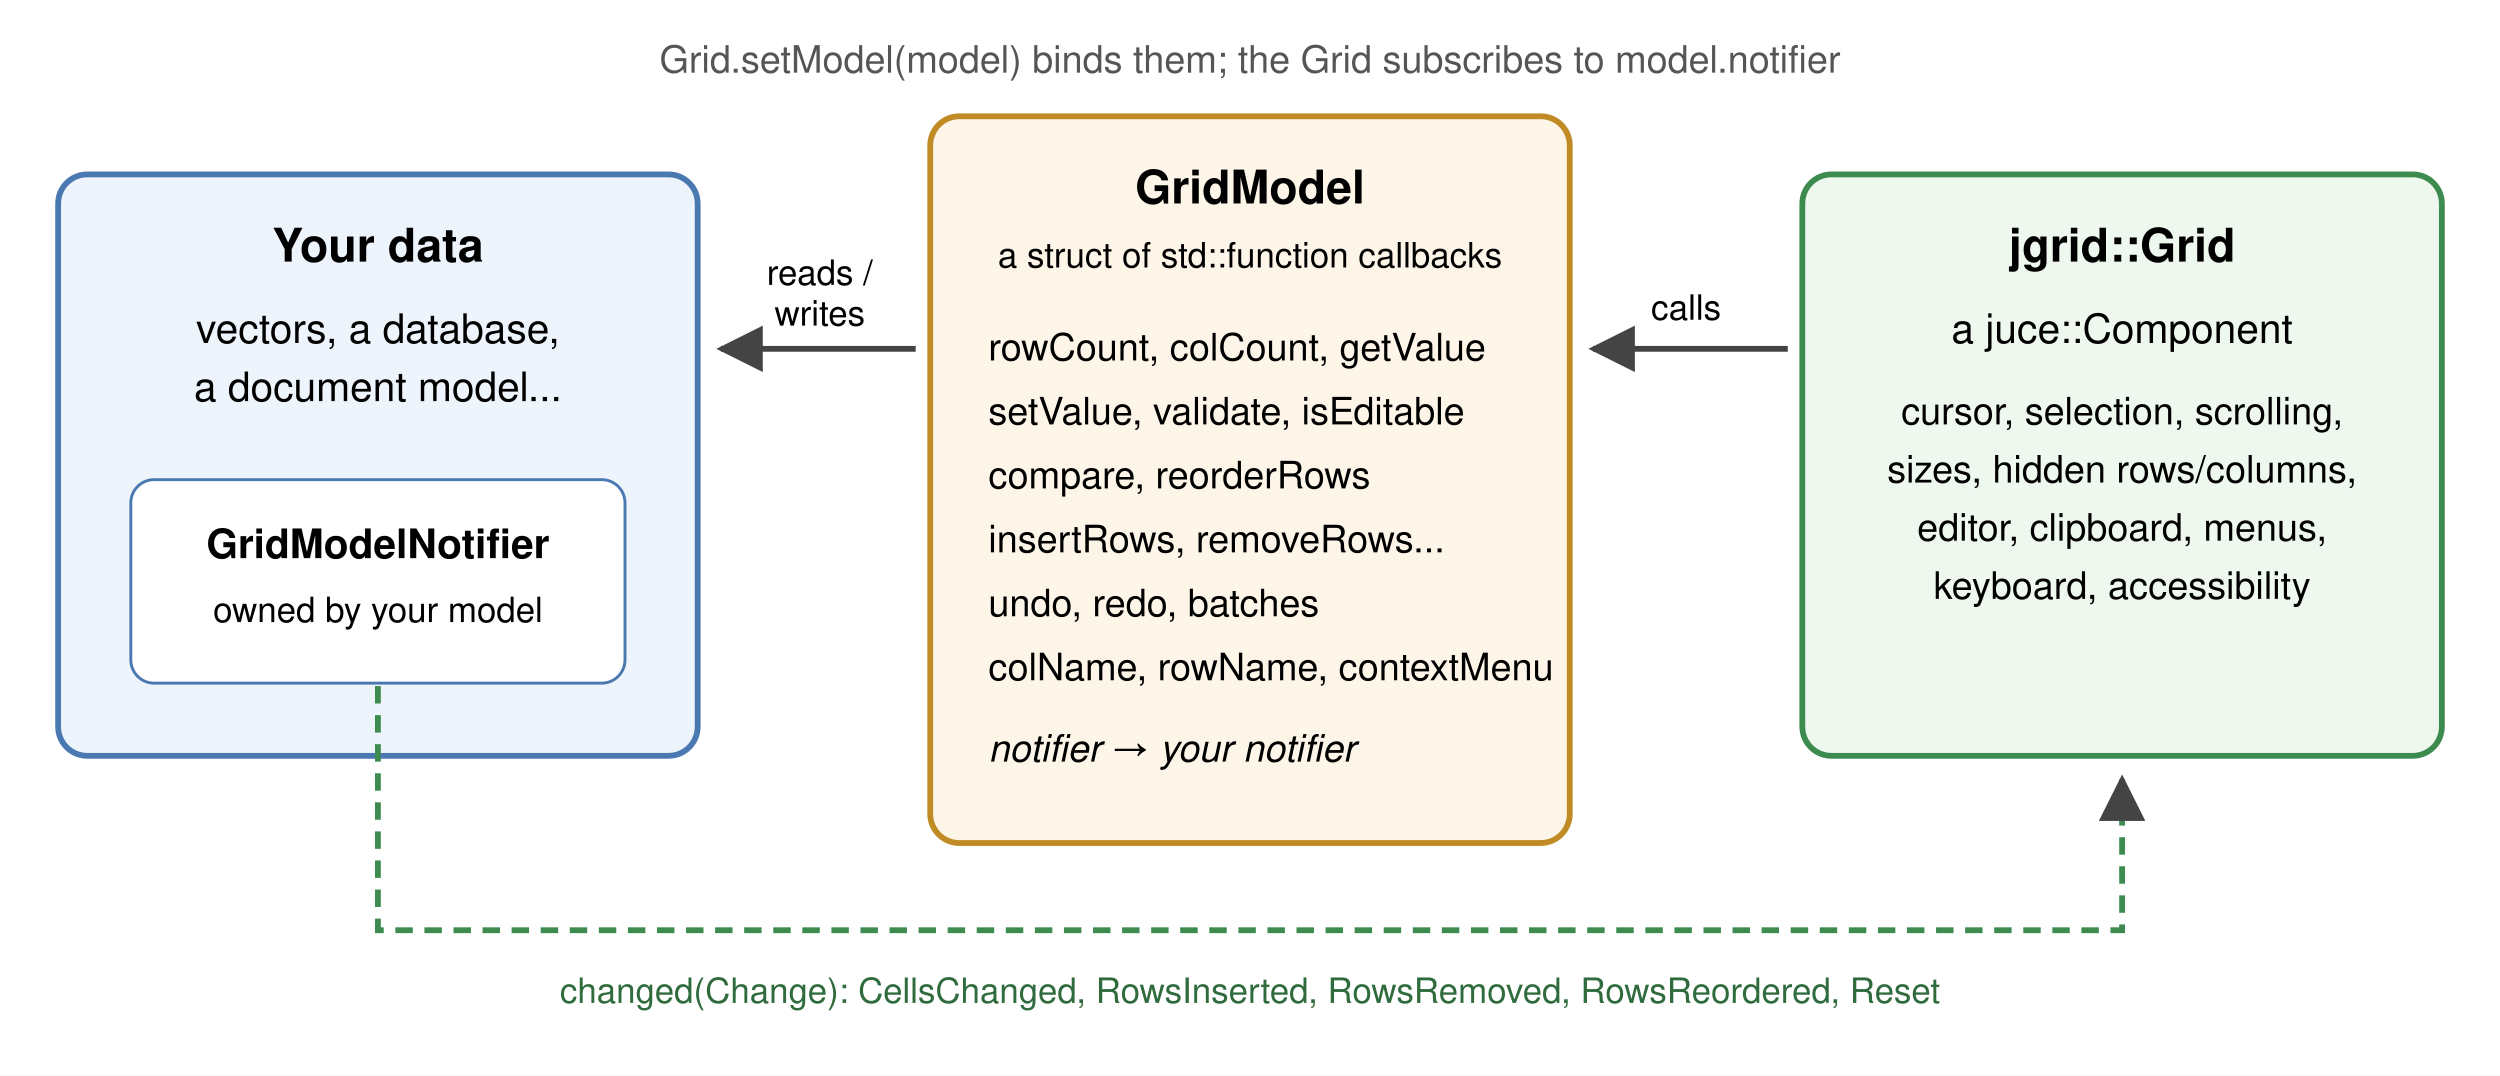
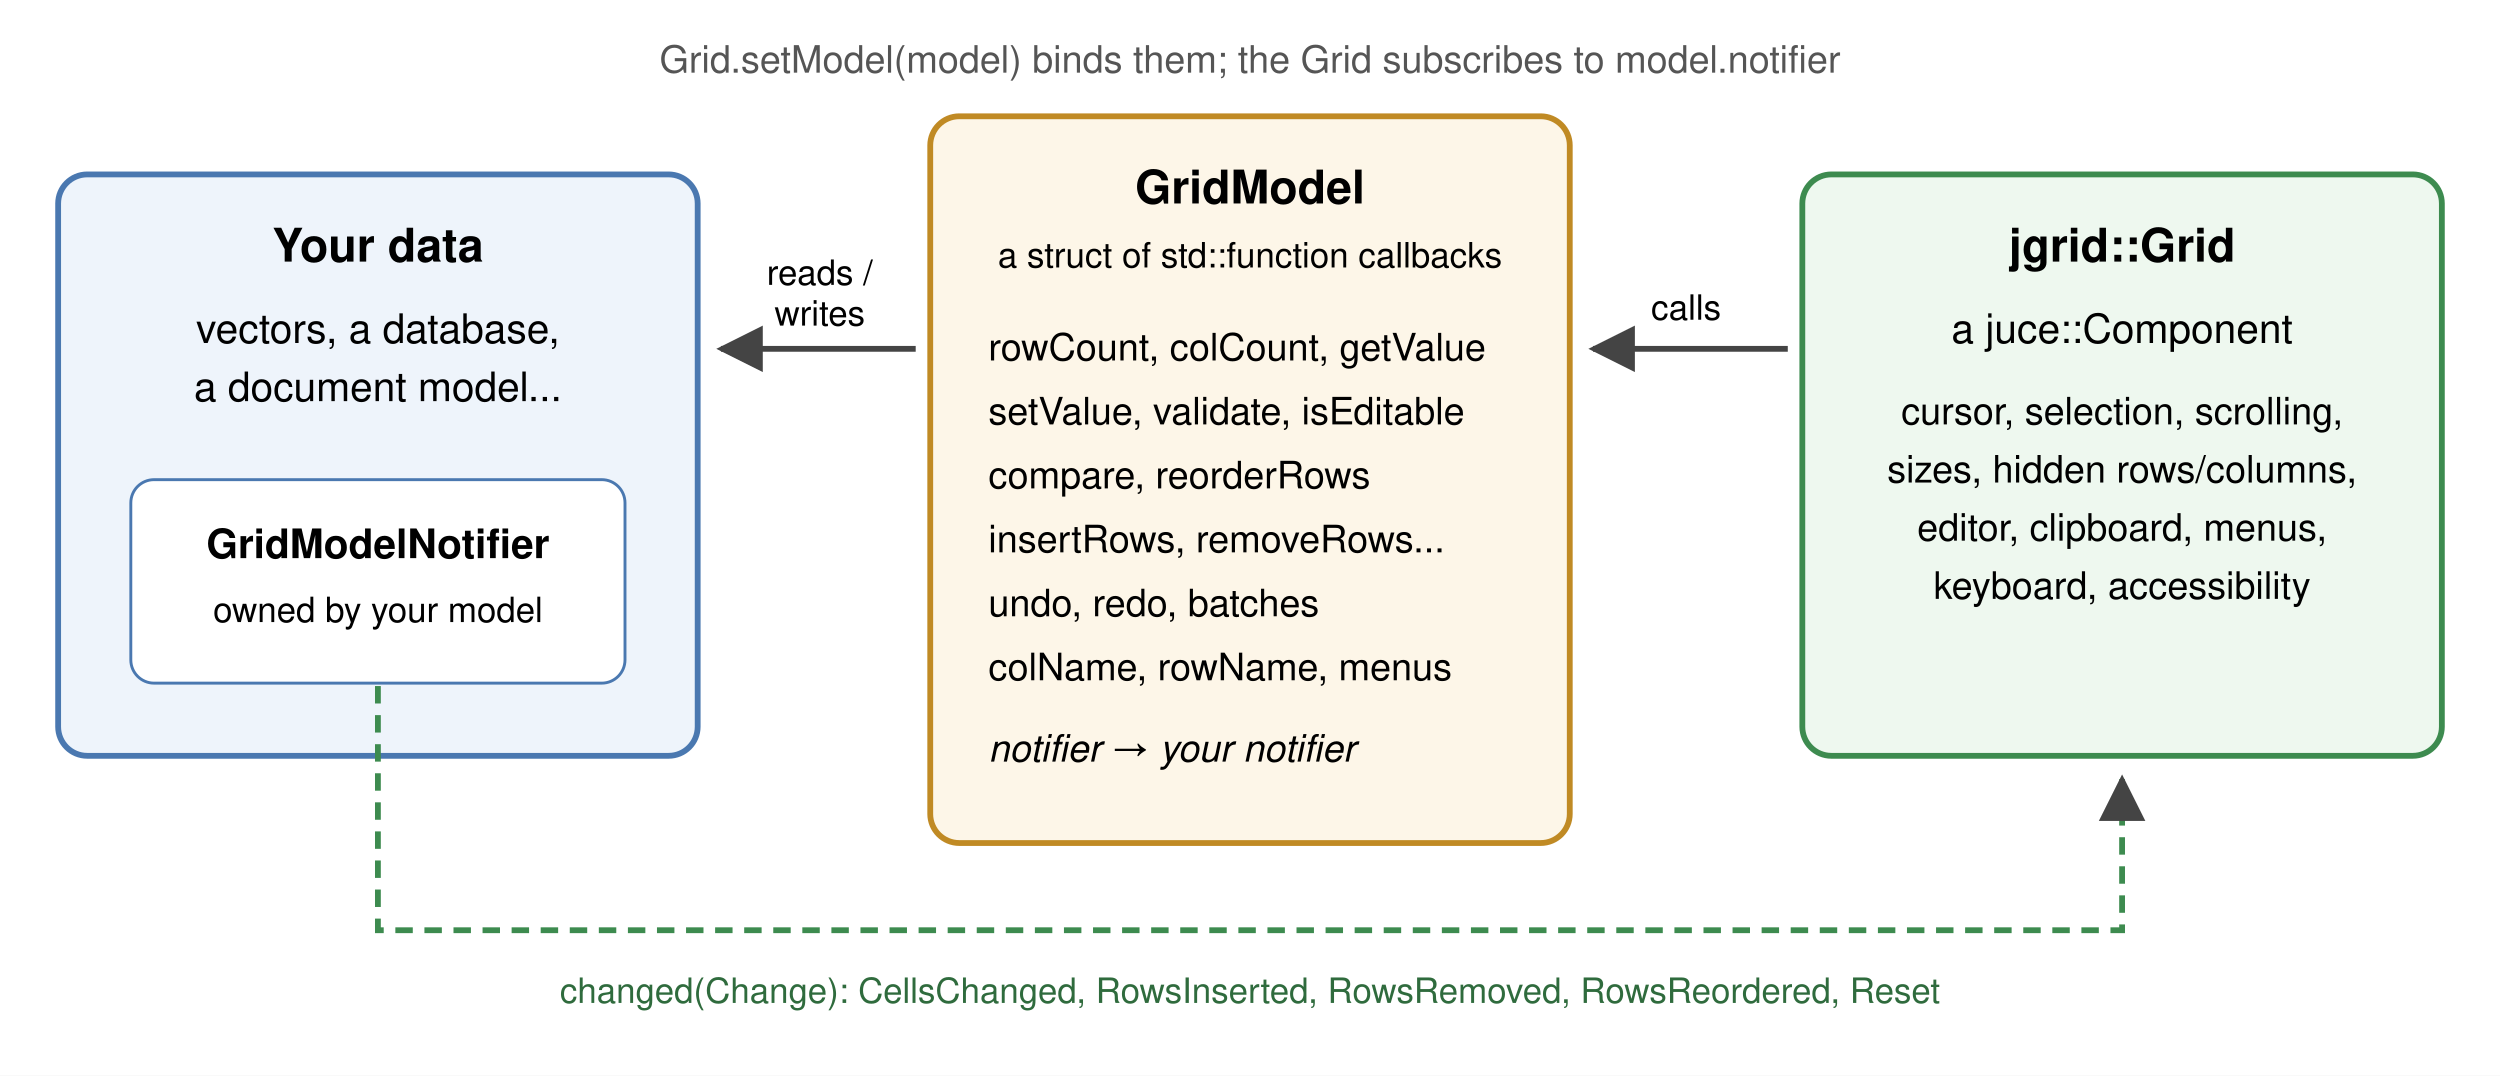
<svg xmlns="http://www.w3.org/2000/svg" viewBox="0 0 860 370" font-family="-apple-system, BlinkMacSystemFont, 'Segoe UI', Helvetica, Arial, sans-serif" font-size="14">
  <defs>
    <marker id="arrow" viewBox="0 0 10 10" refX="9" refY="5" markerWidth="8" markerHeight="8" orient="auto-start-reverse">
      <path d="M0,0 L10,5 L0,10 z" fill="#444" />
    </marker>
  </defs>
  <rect width="860" height="370" fill="#ffffff" />
  <rect x="20" y="60" width="220" height="200" rx="10" fill="#eef4fb" stroke="#4a78b0" stroke-width="2" />
  <text x="130" y="90" text-anchor="middle" font-weight="bold" font-size="16">Your data</text>
  <text x="130" y="118" text-anchor="middle">vectors, a database,</text>
  <text x="130" y="138" text-anchor="middle">a document model...</text>
  <rect x="45" y="165" width="170" height="70" rx="8" fill="#ffffff" stroke="#4a78b0" />
  <text x="130" y="192" text-anchor="middle" font-weight="bold">GridModelNotifier</text>
  <text x="130" y="214" text-anchor="middle" font-size="12">owned by your model</text>
  <rect x="320" y="40" width="220" height="250" rx="10" fill="#fdf6e8" stroke="#c08a24" stroke-width="2" />
  <text x="430" y="70" text-anchor="middle" font-weight="bold" font-size="16">GridModel</text>
  <text x="430" y="92" text-anchor="middle" font-size="12">a struct of std::function callbacks</text>
  <text x="340" y="124" font-size="13">rowCount, colCount, getValue</text>
  <text x="340" y="146" font-size="13">setValue, validate, isEditable</text>
  <text x="340" y="168" font-size="13">compare, reorderRows</text>
  <text x="340" y="190" font-size="13">insertRows, removeRows...</text>
  <text x="340" y="212" font-size="13">undo, redo, batches</text>
-   <text x="340" y="234" font-size="13">colName, rowName, contextMenu</text>
+   <text x="340" y="234" font-size="13">colName, rowName, menus</text>
  <text x="340" y="262" font-size="13" font-style="italic">notifier → your notifier</text>
  <rect x="620" y="60" width="220" height="200" rx="10" fill="#eef8ef" stroke="#3d8b4f" stroke-width="2" />
  <text x="730" y="90" text-anchor="middle" font-weight="bold" font-size="16">jgrid::Grid</text>
  <text x="730" y="118" text-anchor="middle">a juce::Component</text>
  <text x="730" y="146" text-anchor="middle" font-size="13">cursor, selection, scrolling,</text>
  <text x="730" y="166" text-anchor="middle" font-size="13">sizes, hidden rows/columns,</text>
  <text x="730" y="186" text-anchor="middle" font-size="13">editor, clipboard, menus,</text>
  <text x="730" y="206" text-anchor="middle" font-size="13">keyboard, accessibility</text>
  <line x1="615" y1="120" x2="548" y2="120" stroke="#444" stroke-width="2" marker-end="url(#arrow)" />
  <text x="580" y="110" text-anchor="middle" font-size="12">calls</text>
  <line x1="315" y1="120" x2="248" y2="120" stroke="#444" stroke-width="2" marker-end="url(#arrow)" />
  <text x="282" y="98" text-anchor="middle" font-size="12">reads /</text>
  <text x="282" y="112" text-anchor="middle" font-size="12">writes</text>
  <path d="M130,236 L130,320 L730,320 L730,268" fill="none" stroke="#3d8b4f" stroke-width="2" stroke-dasharray="6 4" marker-end="url(#arrow)" />
  <text x="430" y="345" text-anchor="middle" font-size="12" fill="#2f6b3d">changed(Change): CellsChanged, RowsInserted, RowsRemoved, RowsReordered, Reset</text>
  <text x="430" y="25" text-anchor="middle" font-size="13" fill="#555">Grid.setModel(model) binds them; the Grid subscribes to model.notifier</text>
</svg>
